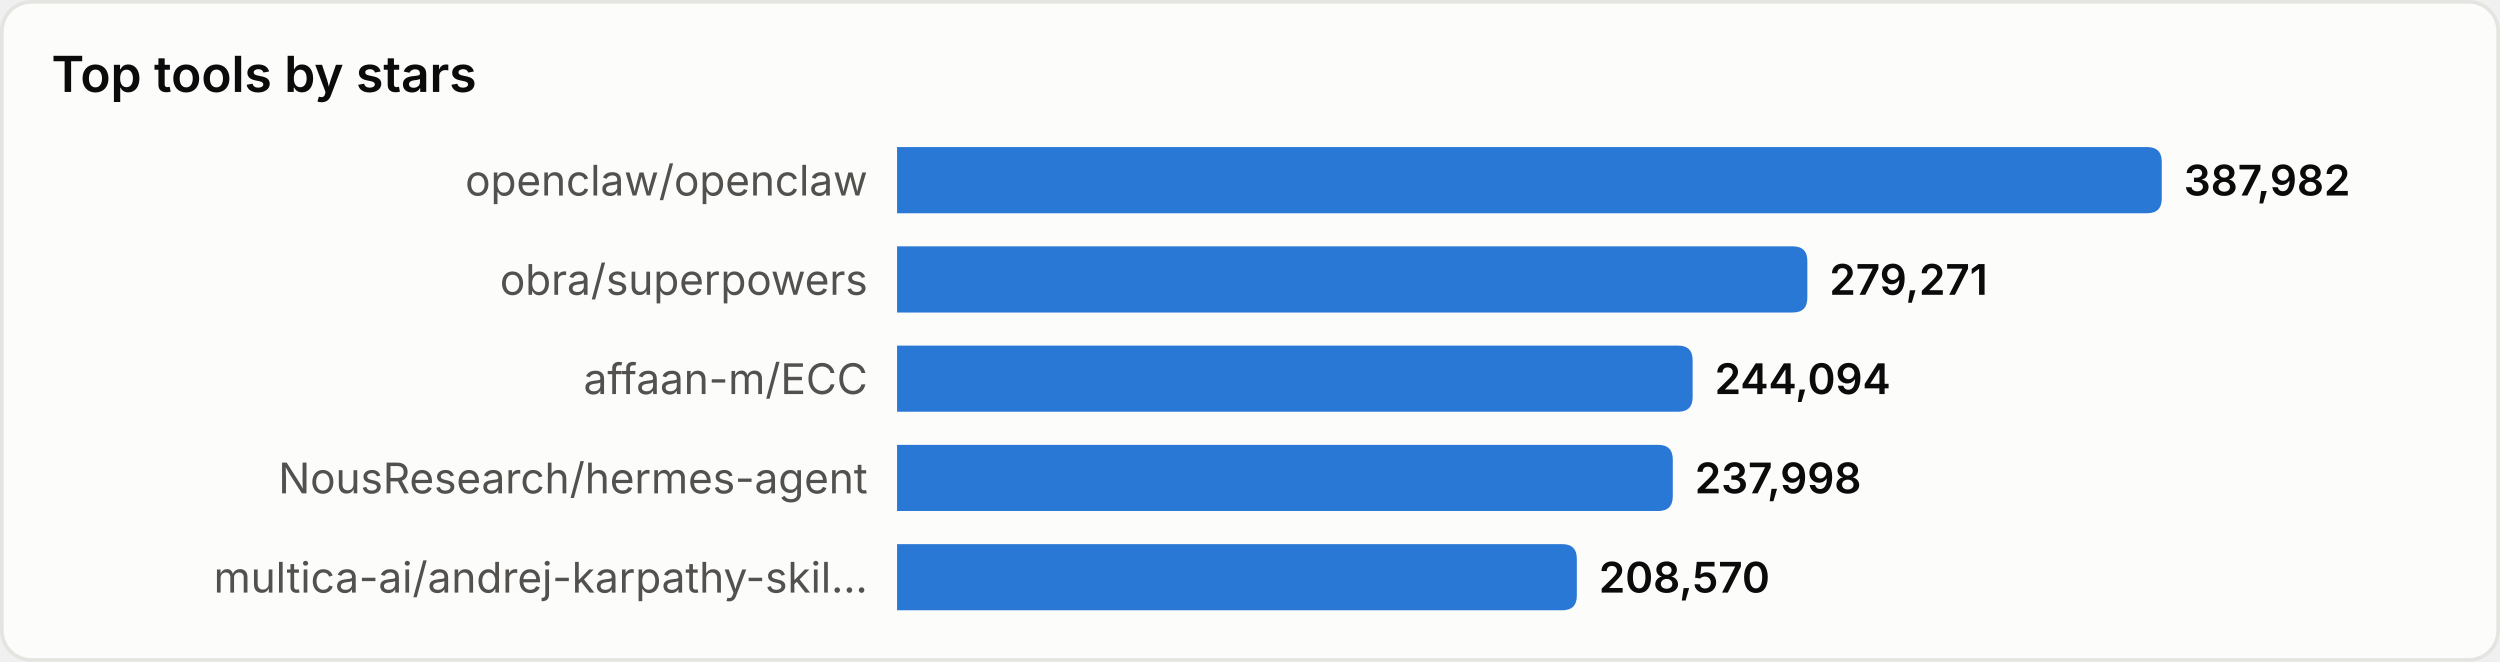
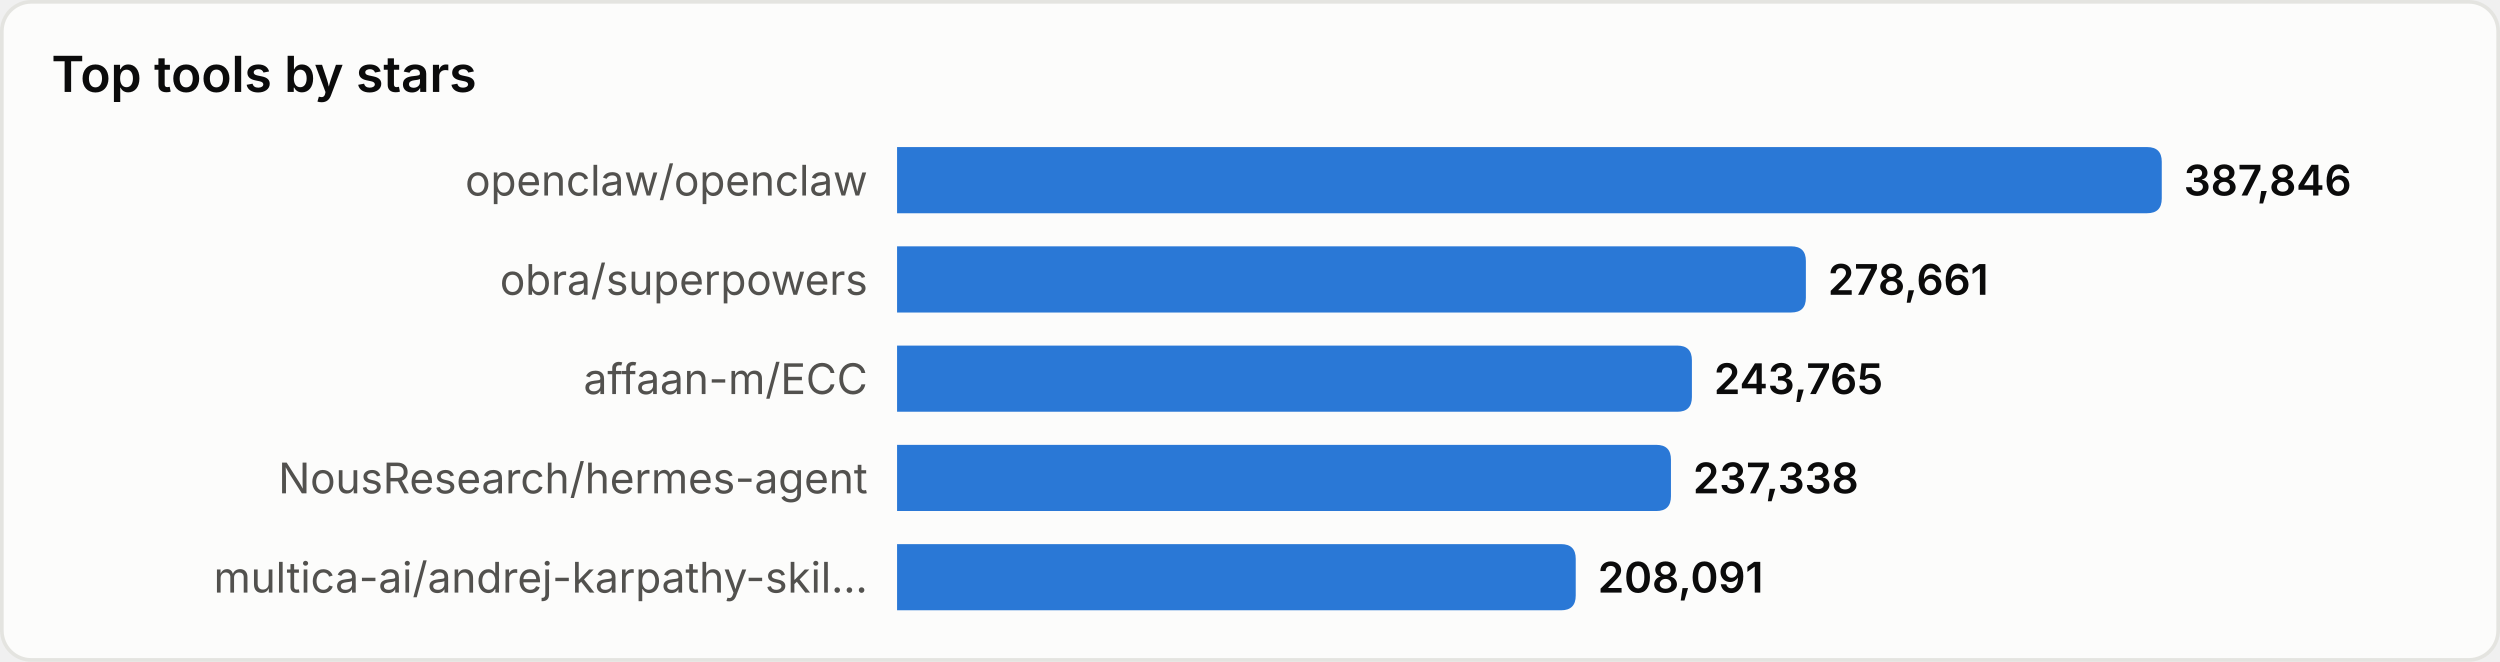
<svg xmlns="http://www.w3.org/2000/svg" width="680" height="180" viewBox="0 0 680 180" role="img" aria-label="Top tools by stars">
  <style>
text{font-family:system-ui,-apple-system,'Segoe UI',sans-serif}
.srf{fill:#fcfcfb;stroke:#e4e4e0}.ttl{fill:#0b0b0b;font-size:13.5px;font-weight:600}
.lbl{fill:#52514e;font-size:11.5px}.val{fill:#0b0b0b;font-size:11.5px;font-weight:600}
.bar{fill:#2a78d6}
@media(prefers-color-scheme:dark){
.srf{fill:#1a1a19;stroke:#33332f}.ttl{fill:#ffffff}
.lbl{fill:#c3c2b7}.val{fill:#ffffff}.bar{fill:#3987e5}
}
</style>
  <rect x="0.5" y="0.5" width="679" height="179" rx="8" class="srf" />
  <text x="14" y="25" class="ttl">Top tools by stars</text>
  <text x="236" y="49.0" class="lbl" text-anchor="end" dominant-baseline="central">openclaw/openclaw</text>
  <path d="M244,40 h340.0 q4,0 4,4 v10 q0,4 -4,4 h-340.0 z" class="bar" />
-   <text x="594.0" y="49.0" class="val" dominant-baseline="central">387,982</text>
+   <text x="594.0" y="49.0" class="val" dominant-baseline="central">387,846</text>
  <text x="236" y="76.0" class="lbl" text-anchor="end" dominant-baseline="central">obra/superpowers</text>
-   <path d="M244,67 h243.6 q4,0 4,4 v10 q0,4 -4,4 h-243.6 z" class="bar" />
-   <text x="497.6" y="76.0" class="val" dominant-baseline="central">279,271</text>
+   <path d="M244,67 h243.2 q4,0 4,4 v10 q0,4 -4,4 h-243.2 z" class="bar" />
+   <text x="497.2" y="76.0" class="val" dominant-baseline="central">278,661</text>
  <text x="236" y="103.0" class="lbl" text-anchor="end" dominant-baseline="central">affaan-m/ECC</text>
-   <path d="M244,94 h212.4 q4,0 4,4 v10 q0,4 -4,4 h-212.4 z" class="bar" />
-   <text x="466.4" y="103.0" class="val" dominant-baseline="central">244,094</text>
+   <path d="M244,94 h212.2 q4,0 4,4 v10 q0,4 -4,4 h-212.2 z" class="bar" />
+   <text x="466.2" y="103.0" class="val" dominant-baseline="central">243,765</text>
  <text x="236" y="130.0" class="lbl" text-anchor="end" dominant-baseline="central">NousResearch/hermes-agent</text>
-   <path d="M244,121 h207.0 q4,0 4,4 v10 q0,4 -4,4 h-207.0 z" class="bar" />
-   <text x="461.0" y="130.0" class="val" dominant-baseline="central">237,998</text>
+   <path d="M244,121 h206.5 q4,0 4,4 v10 q0,4 -4,4 h-206.5 z" class="bar" />
+   <text x="460.5" y="130.0" class="val" dominant-baseline="central">237,338</text>
  <text x="236" y="157.0" class="lbl" text-anchor="end" dominant-baseline="central">multica-ai/andrej-karpathy-skil…</text>
-   <path d="M244,148 h180.9 q4,0 4,4 v10 q0,4 -4,4 h-180.9 z" class="bar" />
-   <text x="434.9" y="157.0" class="val" dominant-baseline="central">208,570</text>
+   <path d="M244,148 h180.6 q4,0 4,4 v10 q0,4 -4,4 h-180.6 z" class="bar" />
+   <text x="434.6" y="157.0" class="val" dominant-baseline="central">208,091</text>
</svg>
